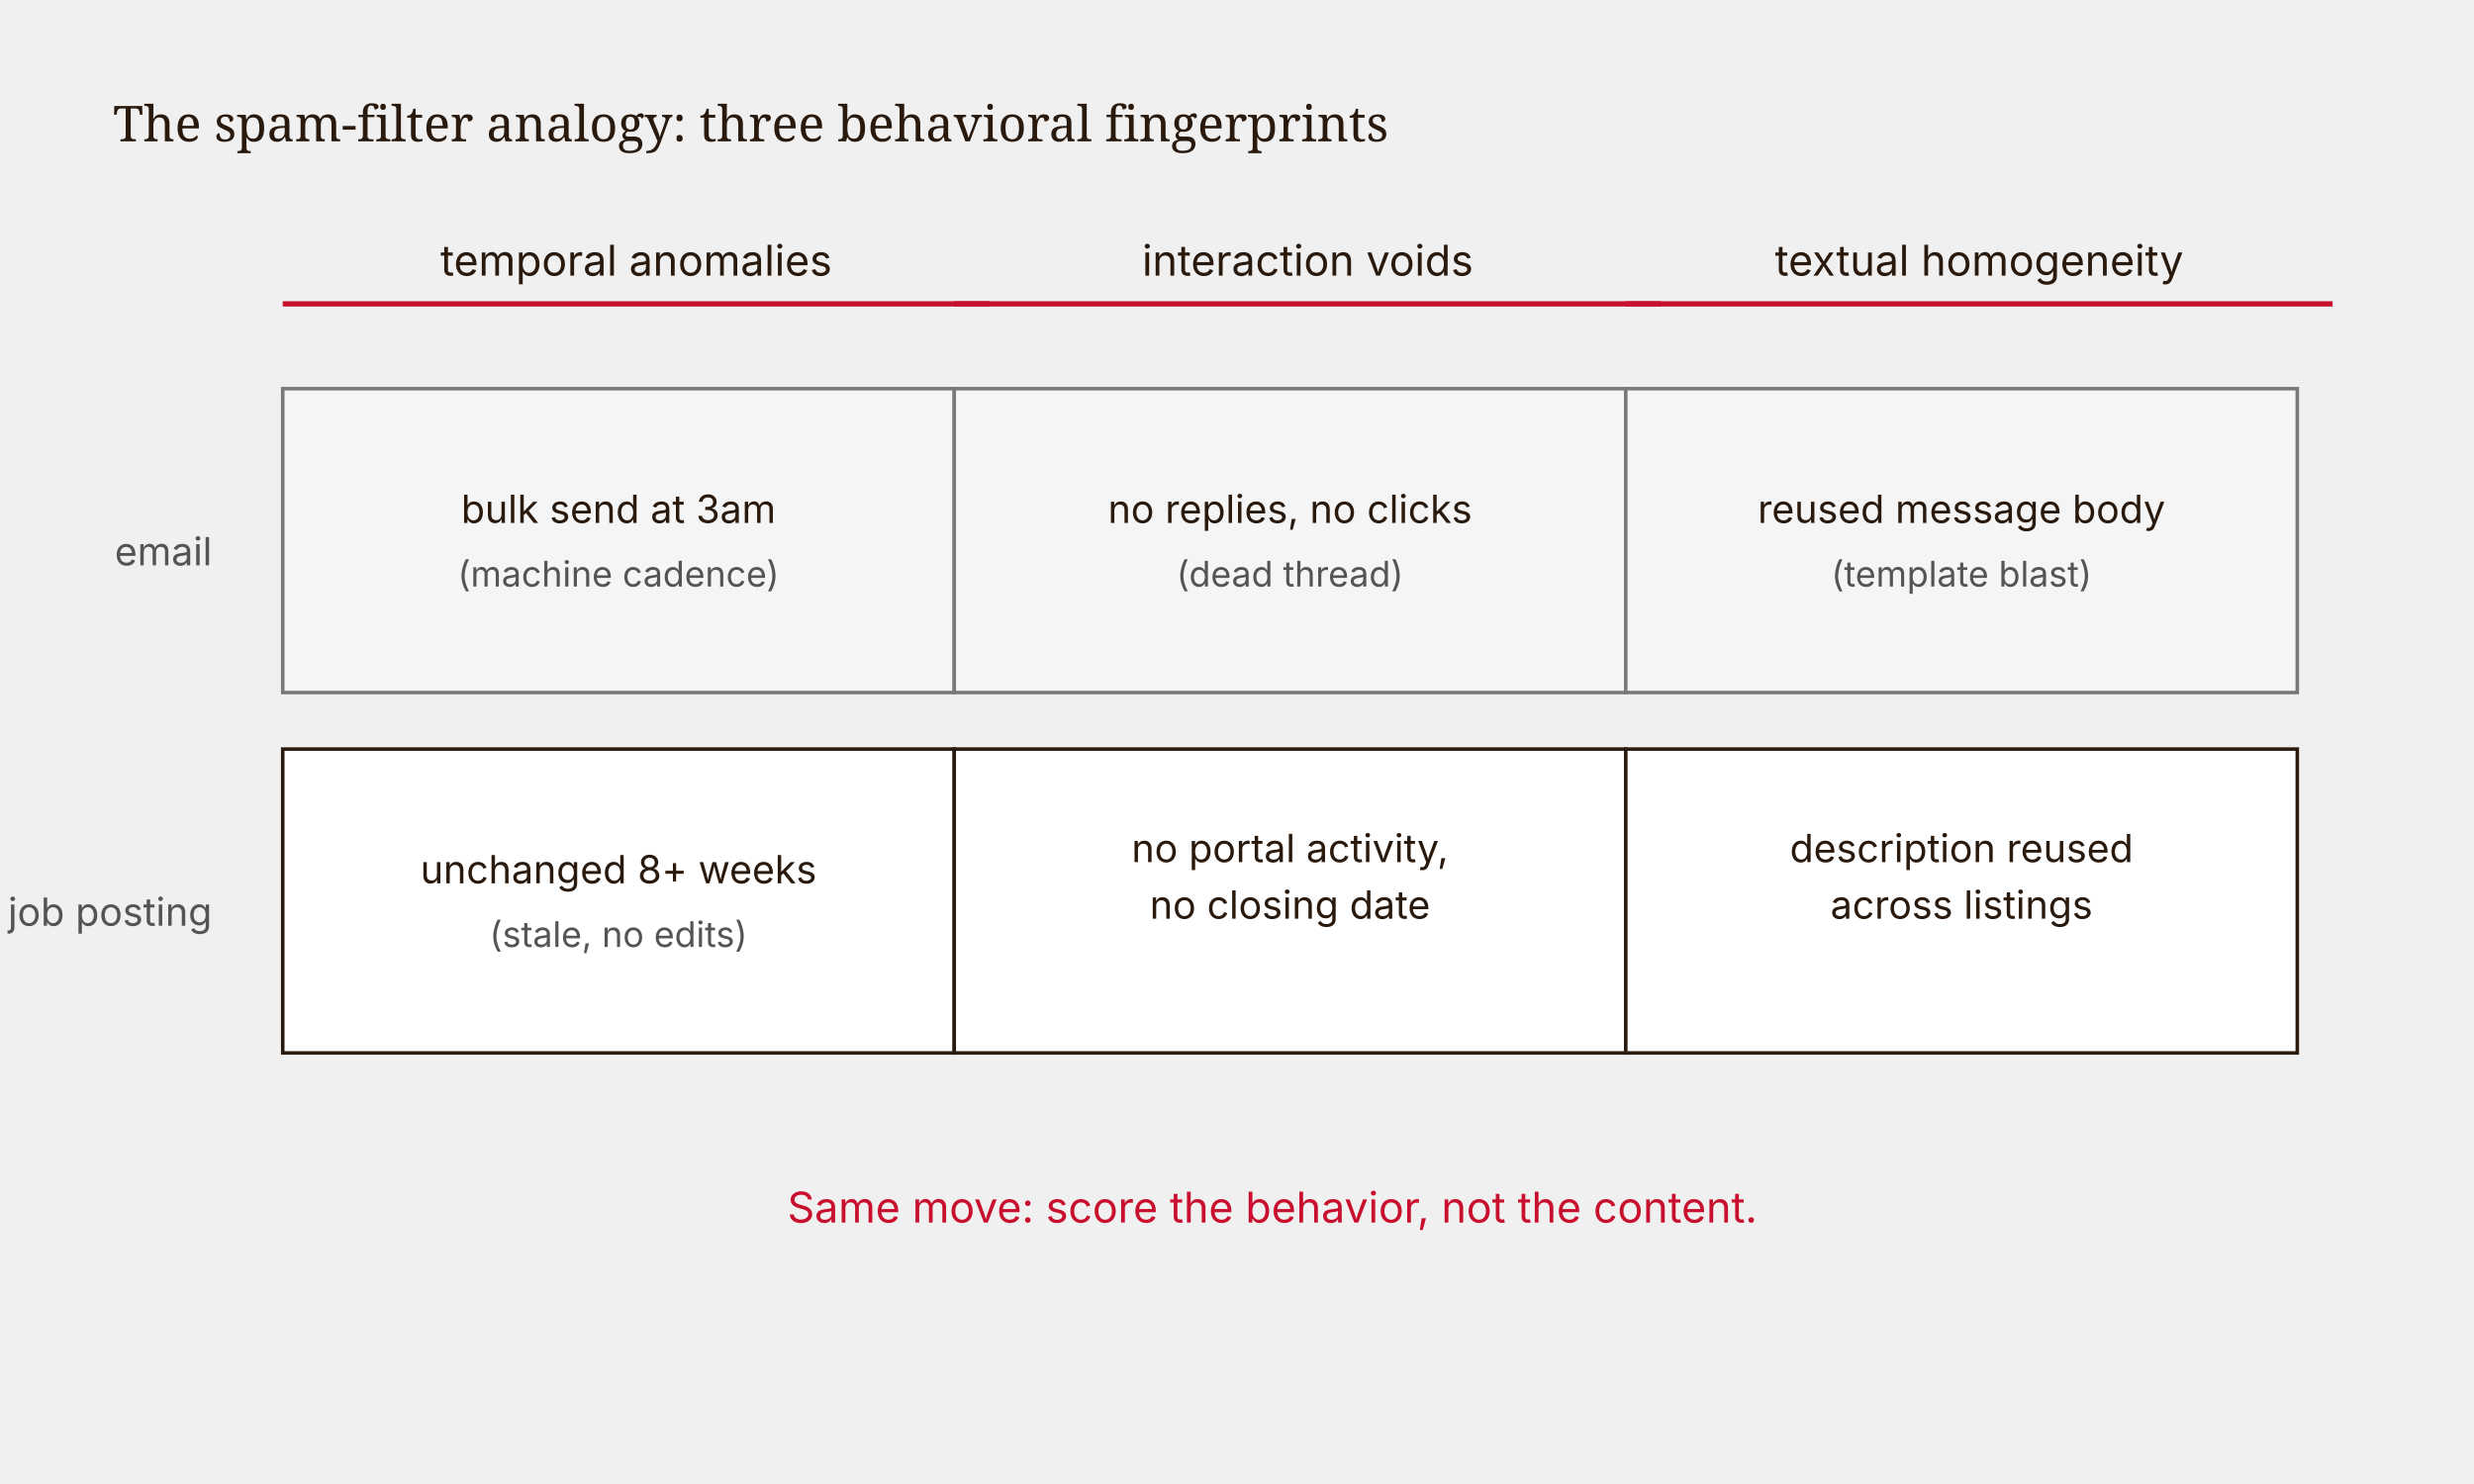
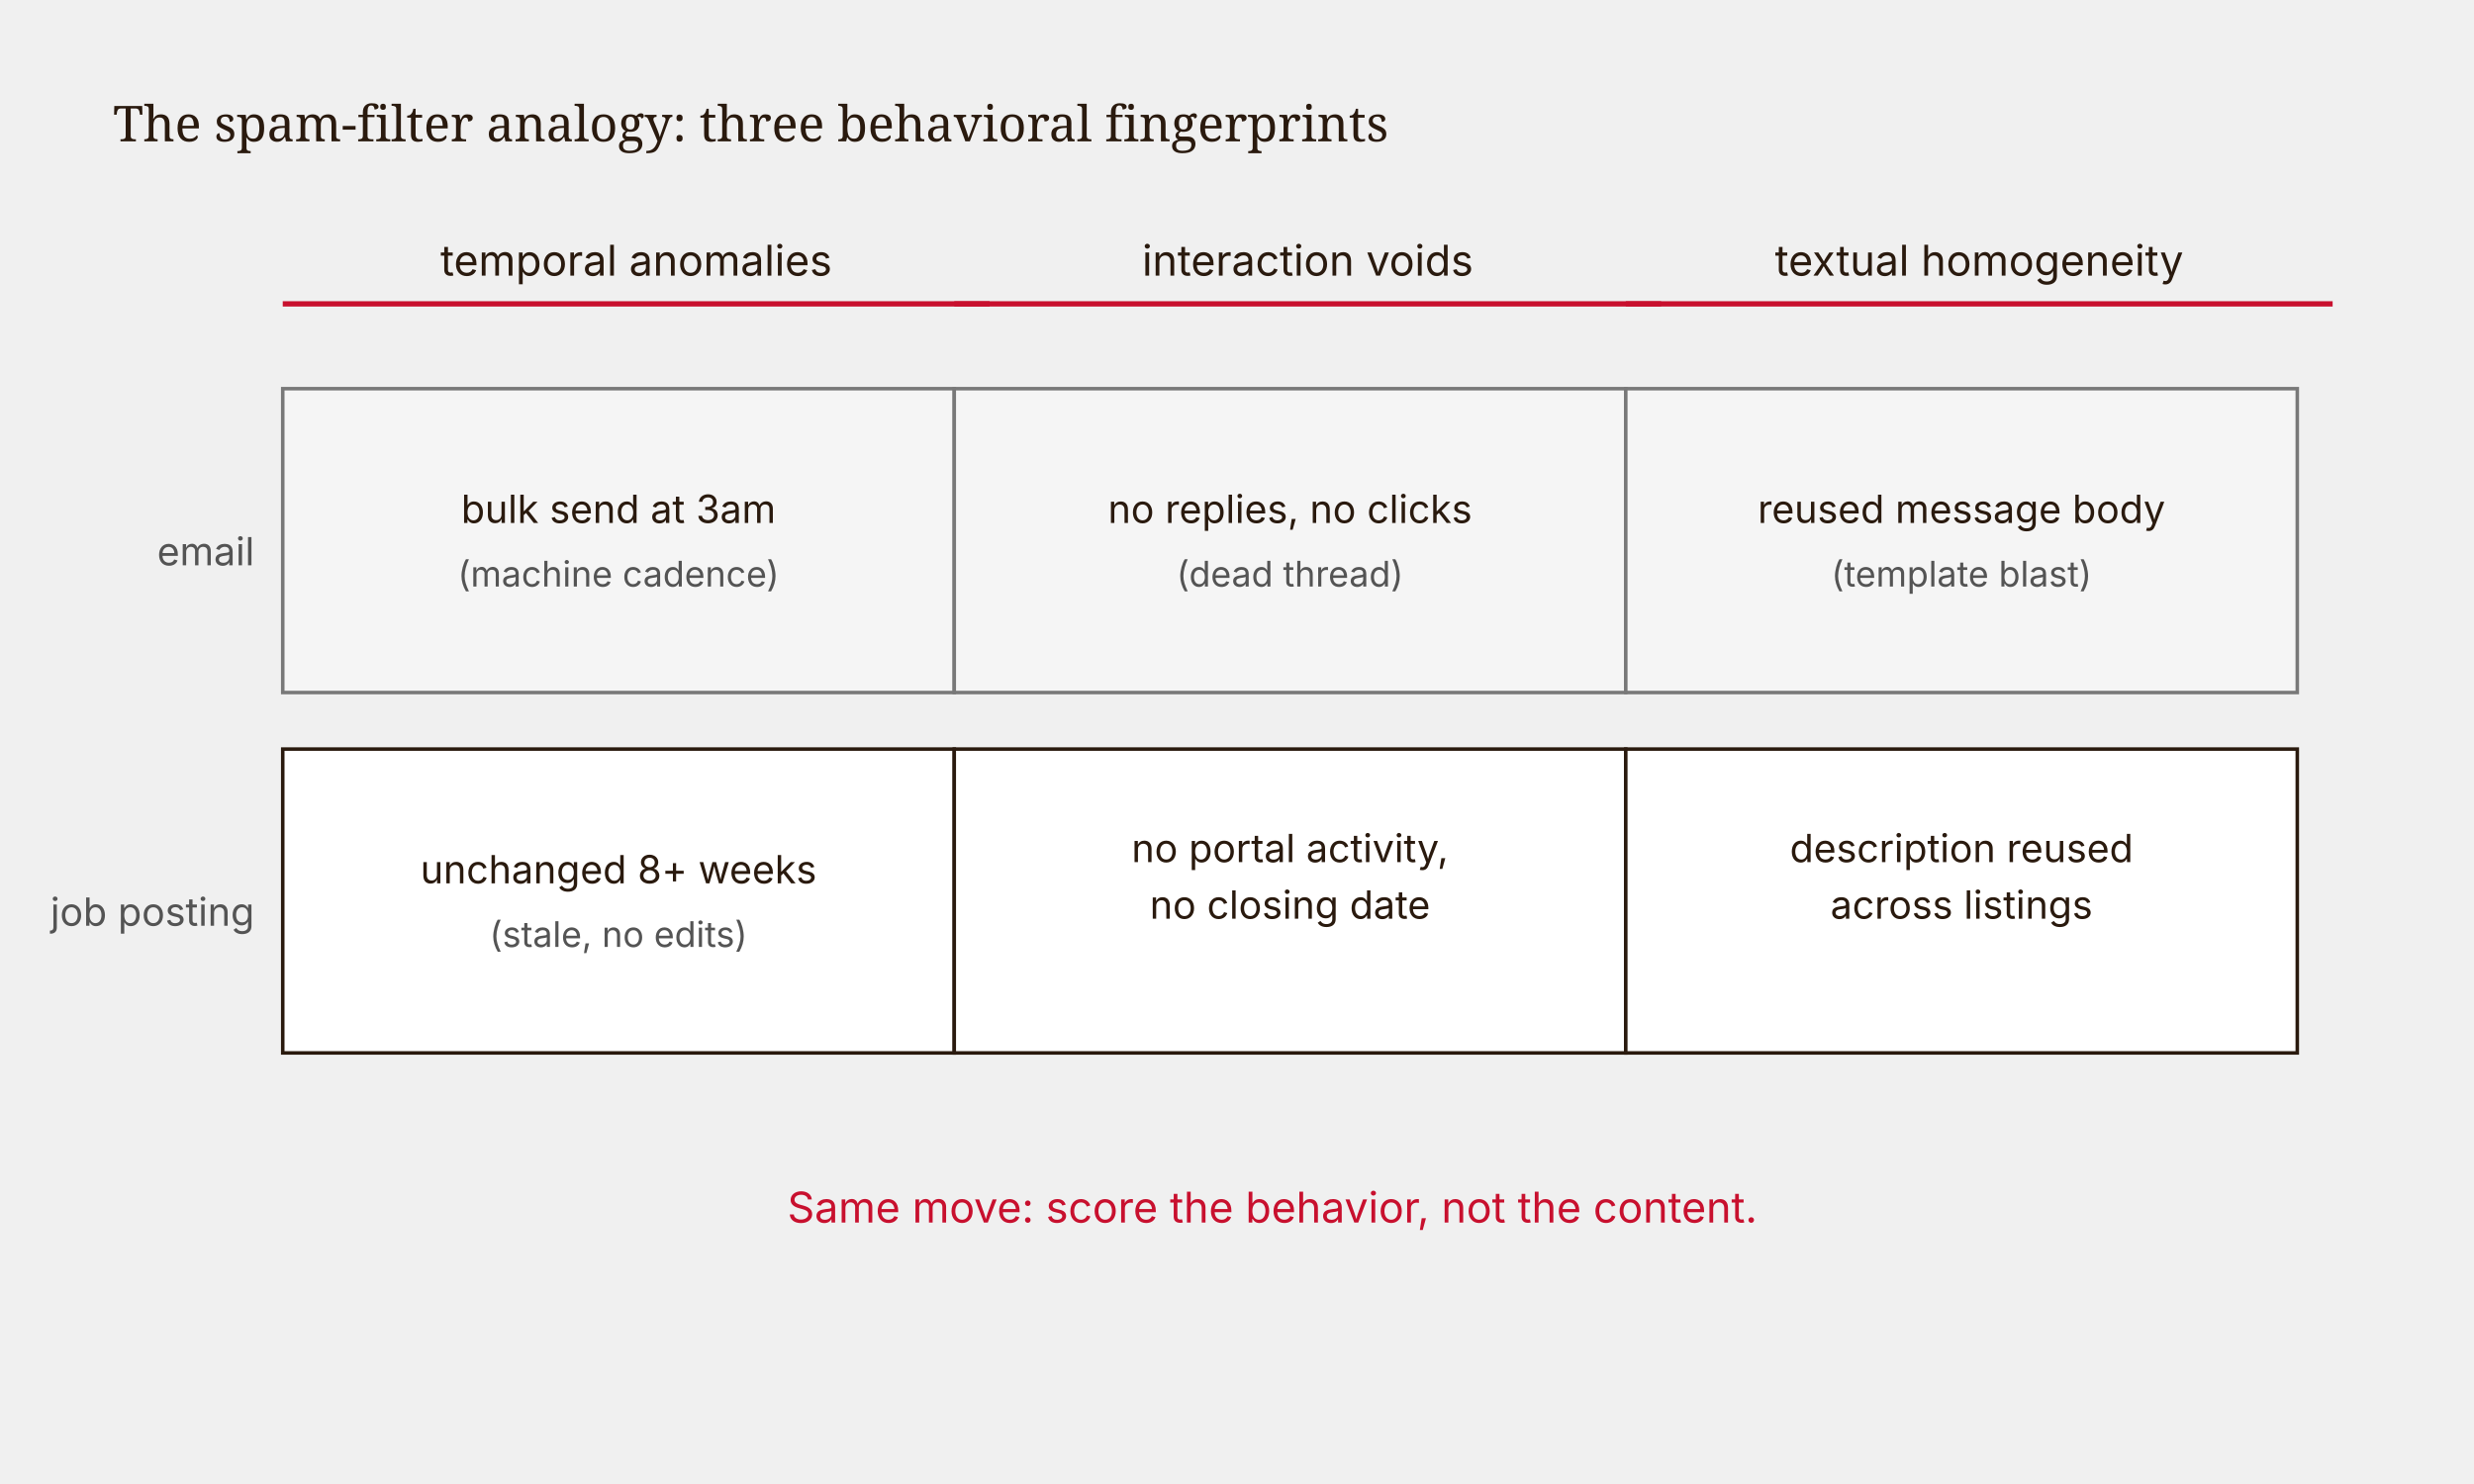
<svg xmlns="http://www.w3.org/2000/svg" viewBox="0 0 700 420" role="img" aria-labelledby="fig-title-02">
  <defs>
    <marker id="arrow" markerWidth="8" markerHeight="6" refX="7" refY="3" orient="auto">
      <polygon points="0 0, 8 3, 0 6" fill="#2a1a0e" />
    </marker>
  </defs>
  <text x="32" y="40" font-family="'EB Garamond','Garamond',Georgia,serif" font-size="14" fill="#2a1a0e">The spam-filter analogy: three behavioral fingerprints</text>
-   <text x="60" y="160" text-anchor="end" font-family="'Inter',-apple-system,'Helvetica Neue',sans-serif" font-size="11" fill="#545454">email</text>
-   <text x="60" y="262" text-anchor="end" font-family="'Inter',-apple-system,'Helvetica Neue',sans-serif" font-size="11" fill="#545454">job posting</text>
+   <text x="72" y="160" text-anchor="end" font-family="'Inter',-apple-system,'Helvetica Neue',sans-serif" font-size="11" fill="#545454">email</text>
+   <text x="72" y="262" text-anchor="end" font-family="'Inter',-apple-system,'Helvetica Neue',sans-serif" font-size="11" fill="#545454">job posting</text>
  <text x="180" y="78" text-anchor="middle" font-family="'Inter',-apple-system,'Helvetica Neue',sans-serif" font-size="12" fill="#2a1a0e">temporal anomalies</text>
  <text x="370" y="78" text-anchor="middle" font-family="'Inter',-apple-system,'Helvetica Neue',sans-serif" font-size="12" fill="#2a1a0e">interaction voids</text>
  <text x="560" y="78" text-anchor="middle" font-family="'Inter',-apple-system,'Helvetica Neue',sans-serif" font-size="12" fill="#2a1a0e">textual homogeneity</text>
  <line x1="80" y1="86" x2="280" y2="86" stroke="#C8102E" stroke-width="1.5" />
  <line x1="270" y1="86" x2="470" y2="86" stroke="#C8102E" stroke-width="1.5" />
  <line x1="460" y1="86" x2="660" y2="86" stroke="#C8102E" stroke-width="1.5" />
  <rect x="80" y="110" width="190" height="86" rx="0" fill="#F5F5F5" stroke="#787878" stroke-width="1" />
  <text x="175" y="148" text-anchor="middle" font-family="'Inter',-apple-system,'Helvetica Neue',sans-serif" font-size="11" fill="#2a1a0e">bulk send at 3am</text>
  <text x="175" y="166" text-anchor="middle" font-family="'Inter',-apple-system,'Helvetica Neue',sans-serif" font-size="10" fill="#545454">(machine cadence)</text>
  <rect x="80" y="212" width="190" height="86" rx="0" fill="#FFFFFF" stroke="#2a1a0e" stroke-width="1" />
  <text x="175" y="250" text-anchor="middle" font-family="'Inter',-apple-system,'Helvetica Neue',sans-serif" font-size="11" fill="#2a1a0e">unchanged 8+ weeks</text>
  <text x="175" y="268" text-anchor="middle" font-family="'Inter',-apple-system,'Helvetica Neue',sans-serif" font-size="10" fill="#545454">(stale, no edits)</text>
  <rect x="270" y="110" width="190" height="86" rx="0" fill="#F5F5F5" stroke="#787878" stroke-width="1" />
  <text x="365" y="148" text-anchor="middle" font-family="'Inter',-apple-system,'Helvetica Neue',sans-serif" font-size="11" fill="#2a1a0e">no replies, no clicks</text>
  <text x="365" y="166" text-anchor="middle" font-family="'Inter',-apple-system,'Helvetica Neue',sans-serif" font-size="10" fill="#545454">(dead thread)</text>
  <rect x="270" y="212" width="190" height="86" rx="0" fill="#FFFFFF" stroke="#2a1a0e" stroke-width="1" />
  <text x="365" y="244" text-anchor="middle" font-family="'Inter',-apple-system,'Helvetica Neue',sans-serif" font-size="11" fill="#2a1a0e">no portal activity,</text>
  <text x="365" y="260" text-anchor="middle" font-family="'Inter',-apple-system,'Helvetica Neue',sans-serif" font-size="11" fill="#2a1a0e">no closing date</text>
  <rect x="460" y="110" width="190" height="86" rx="0" fill="#F5F5F5" stroke="#787878" stroke-width="1" />
  <text x="555" y="148" text-anchor="middle" font-family="'Inter',-apple-system,'Helvetica Neue',sans-serif" font-size="11" fill="#2a1a0e">reused message body</text>
  <text x="555" y="166" text-anchor="middle" font-family="'Inter',-apple-system,'Helvetica Neue',sans-serif" font-size="10" fill="#545454">(template blast)</text>
  <rect x="460" y="212" width="190" height="86" rx="0" fill="#FFFFFF" stroke="#2a1a0e" stroke-width="1" />
  <text x="555" y="244" text-anchor="middle" font-family="'Inter',-apple-system,'Helvetica Neue',sans-serif" font-size="11" fill="#2a1a0e">description reused</text>
  <text x="555" y="260" text-anchor="middle" font-family="'Inter',-apple-system,'Helvetica Neue',sans-serif" font-size="11" fill="#2a1a0e">across listings</text>
  <text x="360" y="346" text-anchor="middle" font-family="'Inter',-apple-system,'Helvetica Neue',sans-serif" font-size="12" fill="#C8102E">Same move: score the behavior, not the content.</text>
</svg>
